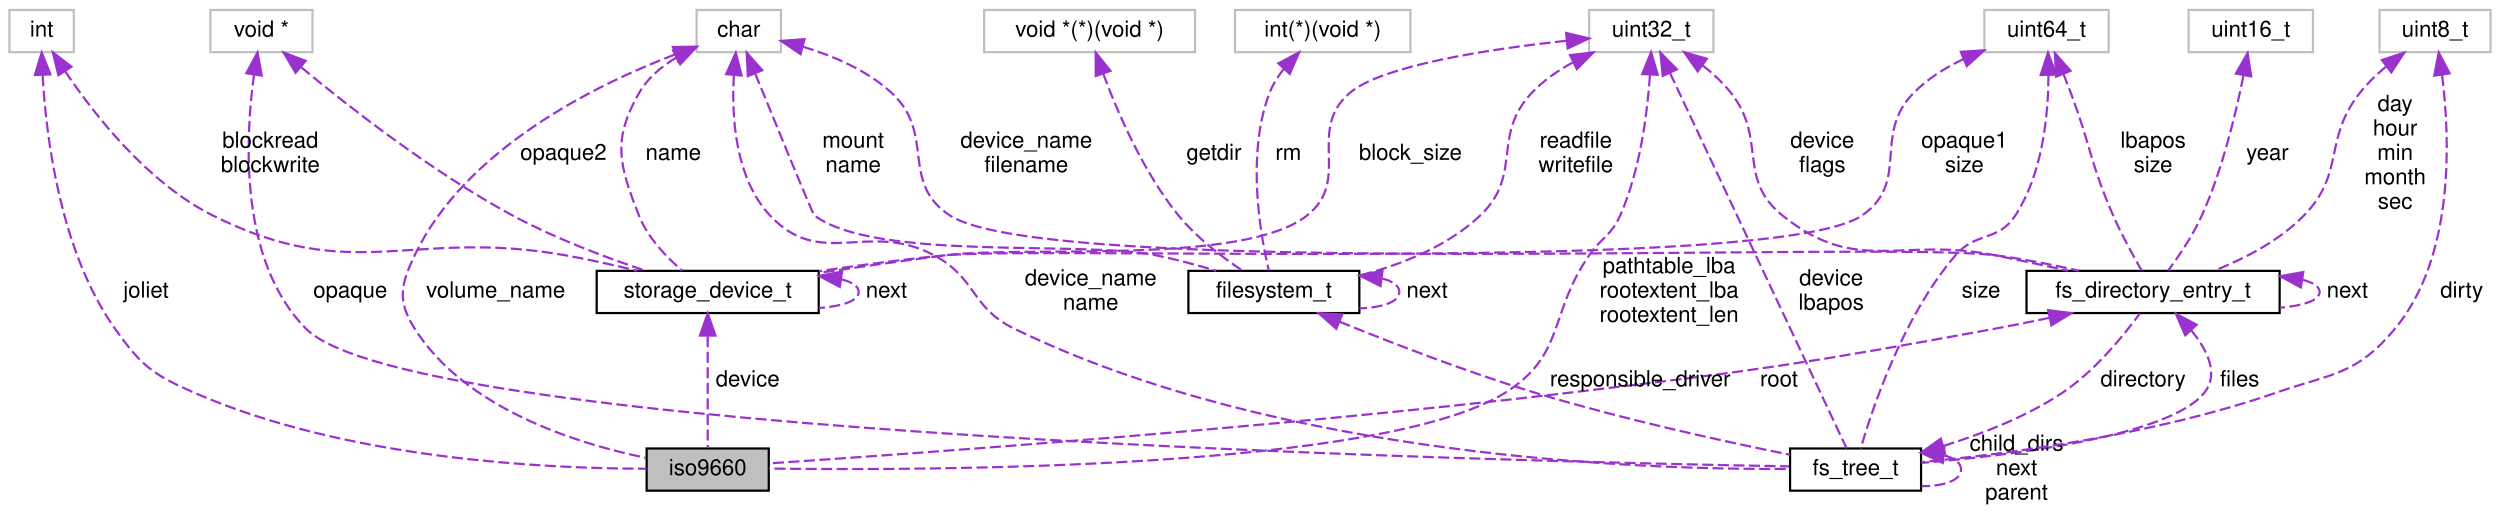
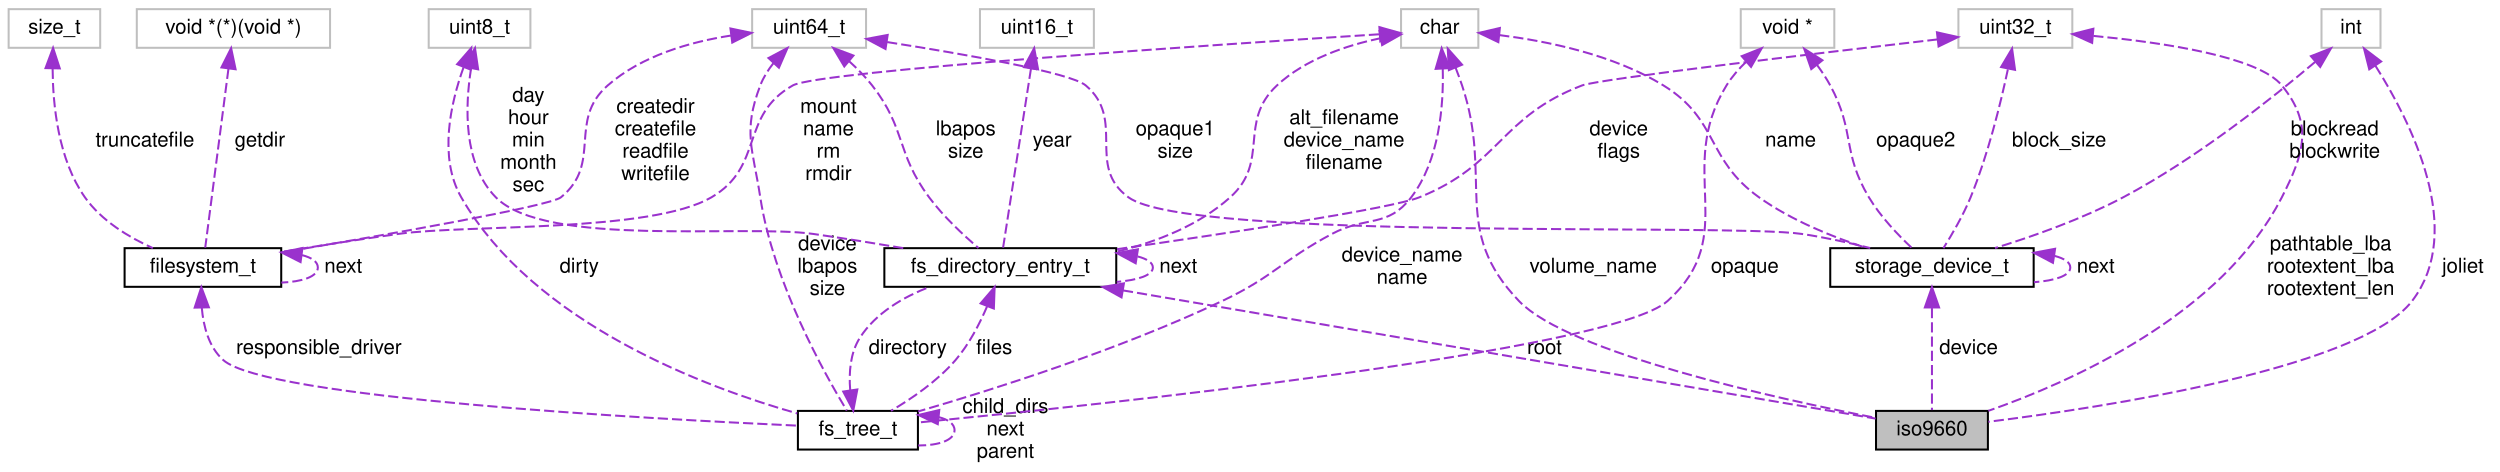
- <svg xmlns="http://www.w3.org/2000/svg" xmlns:xlink="http://www.w3.org/1999/xlink" width="1126pt" height="232pt" viewBox="0.00 0.00 1125.50 232.00">
+ <svg xmlns="http://www.w3.org/2000/svg" xmlns:xlink="http://www.w3.org/1999/xlink" width="1229pt" height="232pt" viewBox="0.00 0.00 1228.50 232.00">
  <g id="graph0" class="graph" transform="scale(1 1) rotate(0) translate(4 228)">
    <g id="node1" class="node">
      <g id="a_node1">
        <a xlink:title=" ">
-           <polygon fill="#bfbfbf" stroke="black" points="287,-7 287,-26 342,-26 342,-7 287,-7" />
-           <text text-anchor="middle" x="314.5" y="-14" font-family="Helvetica,sans-Serif" font-size="10.00">iso9660</text>
+           <polygon fill="#bfbfbf" stroke="black" points="918,-7 918,-26 973,-26 973,-7 918,-7" />
+           <text text-anchor="middle" x="945.5" y="-14" font-family="Helvetica,sans-Serif" font-size="10.00">iso9660</text>
        </a>
      </g>
    </g>
    <g id="node2" class="node">
      <g id="a_node2">
-         <a xlink:href="structfs__directory__entry__t.html" target="_top" xlink:title=" ">
-           <polygon fill="none" stroke="black" points="908.5,-87 908.5,-106 1022.5,-106 1022.5,-87 908.5,-87" />
-           <text text-anchor="middle" x="965.5" y="-94" font-family="Helvetica,sans-Serif" font-size="10.00">fs_directory_entry_t</text>
+         <a xlink:href="structfs__directory__entry__t.html" target="_top" xlink:title="A VFS directory entry. Files AND directories have these, but internally there is also a tree of fs_tr...">
+           <polygon fill="none" stroke="black" points="430.5,-87 430.5,-106 544.5,-106 544.5,-87 430.5,-87" />
+           <text text-anchor="middle" x="487.5" y="-94" font-family="Helvetica,sans-Serif" font-size="10.00">fs_directory_entry_t</text>
        </a>
      </g>
    </g>
    <g id="edge1" class="edge">
-       <path fill="none" stroke="#9a32cd" stroke-dasharray="5,2" d="M918.72,-84.83C910.66,-83.12 902.35,-81.45 894.5,-80 809.19,-64.3 787.64,-61.19 701.5,-51 567.22,-35.12 405.89,-23.56 342.25,-19.3" />
-       <polygon fill="#9a32cd" stroke="#9a32cd" points="918.23,-88.31 928.74,-86.99 919.71,-81.46 918.23,-88.31" />
-       <text text-anchor="middle" x="797" y="-54" font-family="Helvetica,sans-Serif" font-size="10.00"> root</text>
+       <path fill="none" stroke="#9a32cd" stroke-dasharray="5,2" d="M547.8,-85.23C648.06,-68.16 845.2,-34.58 917.8,-22.22" />
+       <polygon fill="#9a32cd" stroke="#9a32cd" points="547.09,-81.8 537.82,-86.93 548.27,-88.7 547.09,-81.8" />
+       <text text-anchor="middle" x="755" y="-54" font-family="Helvetica,sans-Serif" font-size="10.00"> root</text>
    </g>
    <g id="edge2" class="edge">
-       <path fill="none" stroke="#9a32cd" stroke-dasharray="5,2" d="M1032.94,-101.96C1037.64,-100.71 1040.5,-98.89 1040.5,-96.5 1040.5,-92.67 1033.17,-90.31 1022.73,-89.41" />
-       <polygon fill="#9a32cd" stroke="#9a32cd" points="1032.05,-98.56 1022.73,-103.59 1033.15,-105.47 1032.05,-98.56" />
-       <text text-anchor="middle" x="1053" y="-94" font-family="Helvetica,sans-Serif" font-size="10.00"> next</text>
+       <path fill="none" stroke="#9a32cd" stroke-dasharray="5,2" d="M554.94,-101.96C559.64,-100.71 562.5,-98.89 562.5,-96.5 562.5,-92.67 555.17,-90.31 544.73,-89.41" />
+       <polygon fill="#9a32cd" stroke="#9a32cd" points="554.05,-98.56 544.73,-103.59 555.15,-105.47 554.05,-98.56" />
+       <text text-anchor="middle" x="575" y="-94" font-family="Helvetica,sans-Serif" font-size="10.00"> next</text>
    </g>
    <g id="node4" class="node">
      <g id="a_node4">
-         <a xlink:href="structfs__tree__t.html" target="_top" xlink:title=" ">
-           <polygon fill="none" stroke="black" points="802,-7 802,-26 861,-26 861,-7 802,-7" />
-           <text text-anchor="middle" x="831.5" y="-14" font-family="Helvetica,sans-Serif" font-size="10.00">fs_tree_t</text>
+         <a xlink:href="structfs__tree__t.html" target="_top" xlink:title="Used internally by filesystem.c to cache directories to RAM.">
+           <polygon fill="none" stroke="black" points="388,-7 388,-26 447,-26 447,-7 388,-7" />
+           <text text-anchor="middle" x="417.5" y="-14" font-family="Helvetica,sans-Serif" font-size="10.00">fs_tree_t</text>
        </a>
      </g>
    </g>
    <g id="edge6" class="edge">
-       <path fill="none" stroke="#9a32cd" stroke-dasharray="5,2" d="M982.68,-79.23C989.97,-70.36 995.37,-59.49 988.5,-51 972.81,-31.61 902.3,-22.96 861.31,-19.51" />
-       <polygon fill="#9a32cd" stroke="#9a32cd" points="979.99,-76.98 975.75,-86.69 985.12,-81.74 979.99,-76.98" />
-       <text text-anchor="middle" x="1004.5" y="-54" font-family="Helvetica,sans-Serif" font-size="10.00"> files</text>
+       <path fill="none" stroke="#9a32cd" stroke-dasharray="5,2" d="M481,-77.37C477.32,-68.77 472.13,-58.71 465.5,-51 456.62,-40.68 443.89,-31.98 433.76,-26.04" />
+       <polygon fill="#9a32cd" stroke="#9a32cd" points="477.81,-78.85 484.71,-86.89 484.33,-76.3 477.81,-78.85" />
+       <text text-anchor="middle" x="484.5" y="-54" font-family="Helvetica,sans-Serif" font-size="10.00"> files</text>
    </g>
    <g id="node3" class="node">
      <g id="a_node3">
        <a xlink:title=" ">
-           <polygon fill="none" stroke="#bfbfbf" points="889.5,-204.5 889.5,-223.5 945.5,-223.5 945.5,-204.5 889.5,-204.5" />
-           <text text-anchor="middle" x="917.5" y="-211.5" font-family="Helvetica,sans-Serif" font-size="10.00">uint64_t</text>
+           <polygon fill="none" stroke="#bfbfbf" points="365.5,-204.5 365.5,-223.5 421.5,-223.5 421.5,-204.5 365.5,-204.5" />
+           <text text-anchor="middle" x="393.5" y="-211.5" font-family="Helvetica,sans-Serif" font-size="10.00">uint64_t</text>
        </a>
      </g>
    </g>
    <g id="edge3" class="edge">
-       <path fill="none" stroke="#9a32cd" stroke-dasharray="5,2" d="M925.09,-194.75C926.26,-191.84 927.43,-188.84 928.5,-186 937.6,-161.79 937.12,-154.69 947.5,-131 951.31,-122.29 956.53,-112.78 960.37,-106.13" />
-       <polygon fill="#9a32cd" stroke="#9a32cd" points="921.83,-193.47 921.29,-204.05 928.31,-196.12 921.83,-193.47" />
-       <text text-anchor="middle" x="965.5" y="-161.5" font-family="Helvetica,sans-Serif" font-size="10.00"> lbapos</text>
-       <text text-anchor="middle" x="965.5" y="-150.5" font-family="Helvetica,sans-Serif" font-size="10.00">size</text>
+       <path fill="none" stroke="#9a32cd" stroke-dasharray="5,2" d="M413.05,-198.01C417.12,-194.35 421.18,-190.25 424.5,-186 441.37,-164.37 436.14,-153.02 452.5,-131 459.52,-121.55 469.33,-112.42 476.78,-106.08" />
+       <polygon fill="#9a32cd" stroke="#9a32cd" points="410.8,-195.32 405.38,-204.43 415.3,-200.69 410.8,-195.32" />
+       <text text-anchor="middle" x="470.5" y="-161.5" font-family="Helvetica,sans-Serif" font-size="10.00"> lbapos</text>
+       <text text-anchor="middle" x="470.5" y="-150.5" font-family="Helvetica,sans-Serif" font-size="10.00">size</text>
    </g>
    <g id="edge5" class="edge">
-       <path fill="none" stroke="#9a32cd" stroke-dasharray="5,2" d="M918.38,-194.12C918.31,-176.44 915.82,-149.98 903.5,-131 895.65,-118.9 885.92,-123.92 876.5,-113 852.92,-85.65 838.98,-43.84 833.81,-26.02" />
-       <polygon fill="#9a32cd" stroke="#9a32cd" points="914.88,-194.23 918.16,-204.3 921.87,-194.38 914.88,-194.23" />
-       <text text-anchor="middle" x="888" y="-94" font-family="Helvetica,sans-Serif" font-size="10.00"> size</text>
+       <path fill="none" stroke="#9a32cd" stroke-dasharray="5,2" d="M375.98,-196.96C373.33,-193.62 370.99,-189.91 369.5,-186 360.81,-163.15 365.8,-155.16 369.5,-131 375.88,-89.34 400.87,-44.58 412.04,-26.17" />
+       <polygon fill="#9a32cd" stroke="#9a32cd" points="373.53,-199.47 382.89,-204.43 378.67,-194.71 373.53,-199.47" />
+       <text text-anchor="middle" x="402.5" y="-105" font-family="Helvetica,sans-Serif" font-size="10.00"> device</text>
+       <text text-anchor="middle" x="402.5" y="-94" font-family="Helvetica,sans-Serif" font-size="10.00">lbapos</text>
+       <text text-anchor="middle" x="402.5" y="-83" font-family="Helvetica,sans-Serif" font-size="10.00">size</text>
+     </g>
+     <g id="node5" class="node">
+       <g id="a_node5">
+         <a xlink:href="structfilesystem__t.html" target="_top" xlink:title="Defines a filesystem driver.">
+           <polygon fill="none" stroke="black" points="57,-87 57,-106 134,-106 134,-87 57,-87" />
+           <text text-anchor="middle" x="95.5" y="-94" font-family="Helvetica,sans-Serif" font-size="10.00">filesystem_t</text>
+         </a>
+       </g>
+     </g>
+     <g id="edge9" class="edge">
+       <path fill="none" stroke="#9a32cd" stroke-dasharray="5,2" d="M355.08,-210.52C334.97,-207.4 311.14,-200.61 294.5,-186 274.59,-168.52 292.08,-147.69 271.5,-131 266.17,-126.68 184.53,-112.39 134.34,-103.94" />
+       <polygon fill="#9a32cd" stroke="#9a32cd" points="354.83,-214.01 365.2,-211.83 355.73,-207.07 354.83,-214.01" />
+       <text text-anchor="middle" x="318" y="-172.5" font-family="Helvetica,sans-Serif" font-size="10.00"> createdir</text>
+       <text text-anchor="middle" x="318" y="-161.5" font-family="Helvetica,sans-Serif" font-size="10.00">createfile</text>
+       <text text-anchor="middle" x="318" y="-150.5" font-family="Helvetica,sans-Serif" font-size="10.00">readfile</text>
+       <text text-anchor="middle" x="318" y="-139.5" font-family="Helvetica,sans-Serif" font-size="10.00">writefile</text>
    </g>
    <g id="node13" class="node">
      <g id="a_node13">
-         <a xlink:href="structstorage__device__t.html" target="_top" xlink:title=" ">
-           <polygon fill="none" stroke="black" points="264.5,-87 264.5,-106 364.5,-106 364.5,-87 264.5,-87" />
-           <text text-anchor="middle" x="314.5" y="-94" font-family="Helvetica,sans-Serif" font-size="10.00">storage_device_t</text>
-         </a>
-       </g>
-     </g>
-     <g id="edge24" class="edge">
-       <path fill="none" stroke="#9a32cd" stroke-dasharray="5,2" d="M880.2,-201.43C871.96,-197.54 863.81,-192.48 857.5,-186 839.02,-167.02 856.23,-146.16 834.5,-131 796.83,-104.72 467.23,-117.3 421.5,-113 402.91,-111.25 382.6,-108.52 364.73,-105.84" />
-       <polygon fill="#9a32cd" stroke="#9a32cd" points="878.89,-204.67 889.46,-205.34 881.61,-198.22 878.89,-204.67" />
-       <text text-anchor="middle" x="880.5" y="-161.5" font-family="Helvetica,sans-Serif" font-size="10.00"> opaque1</text>
-       <text text-anchor="middle" x="880.5" y="-150.5" font-family="Helvetica,sans-Serif" font-size="10.00">size</text>
+         <a xlink:href="structstorage__device__t.html" target="_top" xlink:title="Represents a block storage device e.g. a hard disk, DVD-ROM drive, etc.">
+           <polygon fill="none" stroke="black" points="895.5,-87 895.5,-106 995.5,-106 995.5,-87 895.5,-87" />
+           <text text-anchor="middle" x="945.5" y="-94" font-family="Helvetica,sans-Serif" font-size="10.00">storage_device_t</text>
+         </a>
+       </g>
+     </g>
+     <g id="edge23" class="edge">
+       <path fill="none" stroke="#9a32cd" stroke-dasharray="5,2" d="M431.86,-207.32C469.41,-201.46 522.04,-192.3 529.5,-186 549.5,-169.12 529.36,-146.42 550.5,-131 580.26,-109.29 845.06,-118.36 881.5,-113 892.58,-111.37 904.56,-108.72 915.12,-106.06" />
+       <polygon fill="#9a32cd" stroke="#9a32cd" points="431.07,-203.9 421.72,-208.88 432.13,-210.82 431.07,-203.9" />
+       <text text-anchor="middle" x="573.5" y="-161.5" font-family="Helvetica,sans-Serif" font-size="10.00"> opaque1</text>
+       <text text-anchor="middle" x="573.5" y="-150.5" font-family="Helvetica,sans-Serif" font-size="10.00">size</text>
    </g>
    <g id="edge4" class="edge">
-       <path fill="none" stroke="#9a32cd" stroke-dasharray="5,2" d="M871.08,-27.16C888.38,-32.51 908.36,-40.29 924.5,-51 939.2,-60.76 952.27,-76.87 959.51,-86.8" />
-       <polygon fill="#9a32cd" stroke="#9a32cd" points="871.83,-23.74 861.25,-24.29 869.87,-30.45 871.83,-23.74" />
-       <text text-anchor="middle" x="961" y="-54" font-family="Helvetica,sans-Serif" font-size="10.00"> directory</text>
+       <path fill="none" stroke="#9a32cd" stroke-dasharray="5,2" d="M413.71,-36.23C413.01,-44.71 413.68,-54.49 418.5,-62 426.27,-74.1 439.76,-81.96 452.77,-86.99" />
+       <polygon fill="#9a32cd" stroke="#9a32cd" points="417.21,-36.54 415.21,-26.13 410.28,-35.51 417.21,-36.54" />
+       <text text-anchor="middle" x="442" y="-54" font-family="Helvetica,sans-Serif" font-size="10.00"> directory</text>
    </g>
    <g id="edge7" class="edge">
-       <path fill="none" stroke="#9a32cd" stroke-dasharray="5,2" d="M871.17,-22.95C875.91,-21.77 879,-19.62 879,-16.5 879,-11.5 871.08,-9 861.19,-9" />
-       <polygon fill="#9a32cd" stroke="#9a32cd" points="870.76,-19.47 861.19,-24 871.5,-26.43 870.76,-19.47" />
-       <text text-anchor="middle" x="904" y="-25" font-family="Helvetica,sans-Serif" font-size="10.00"> child_dirs</text>
-       <text text-anchor="middle" x="904" y="-14" font-family="Helvetica,sans-Serif" font-size="10.00">next</text>
-       <text text-anchor="middle" x="904" y="-3" font-family="Helvetica,sans-Serif" font-size="10.00">parent</text>
-     </g>
-     <g id="node5" class="node">
-       <g id="a_node5">
-         <a xlink:href="structfilesystem__t.html" target="_top" xlink:title=" ">
-           <polygon fill="none" stroke="black" points="531,-87 531,-106 608,-106 608,-87 531,-87" />
-           <text text-anchor="middle" x="569.5" y="-94" font-family="Helvetica,sans-Serif" font-size="10.00">filesystem_t</text>
-         </a>
-       </g>
+       <path fill="none" stroke="#9a32cd" stroke-dasharray="5,2" d="M457.17,-22.95C461.91,-21.77 465,-19.62 465,-16.5 465,-11.5 457.08,-9 447.19,-9" />
+       <polygon fill="#9a32cd" stroke="#9a32cd" points="456.76,-19.47 447.19,-24 457.5,-26.43 456.76,-19.47" />
+       <text text-anchor="middle" x="490" y="-25" font-family="Helvetica,sans-Serif" font-size="10.00"> child_dirs</text>
+       <text text-anchor="middle" x="490" y="-14" font-family="Helvetica,sans-Serif" font-size="10.00">next</text>
+       <text text-anchor="middle" x="490" y="-3" font-family="Helvetica,sans-Serif" font-size="10.00">parent</text>
    </g>
    <g id="edge8" class="edge">
-       <path fill="none" stroke="#9a32cd" stroke-dasharray="5,2" d="M599.13,-83.08C622.77,-73.47 656.89,-60.29 687.5,-51 726.55,-39.15 772.64,-29.1 801.97,-23.18" />
-       <polygon fill="#9a32cd" stroke="#9a32cd" points="597.61,-79.92 589.68,-86.95 600.26,-86.4 597.61,-79.92" />
-       <text text-anchor="middle" x="734.5" y="-54" font-family="Helvetica,sans-Serif" font-size="10.00"> responsible_driver</text>
-     </g>
-     <g id="edge10" class="edge">
-       <path fill="none" stroke="#9a32cd" stroke-dasharray="5,2" d="M618.22,-102.59C622.98,-101.36 626,-99.33 626,-96.5 626,-91.97 618.27,-89.49 608.06,-89.07" />
-       <polygon fill="#9a32cd" stroke="#9a32cd" points="617.51,-99.15 608.06,-103.93 618.43,-106.09 617.51,-99.15" />
-       <text text-anchor="middle" x="638.5" y="-94" font-family="Helvetica,sans-Serif" font-size="10.00"> next</text>
+       <path fill="none" stroke="#9a32cd" stroke-dasharray="5,2" d="M94.95,-76.72C95.73,-67.64 98.36,-57.37 105.5,-51 126.34,-32.42 313.87,-22.11 387.77,-18.75" />
+       <polygon fill="#9a32cd" stroke="#9a32cd" points="91.45,-76.77 94.73,-86.84 98.44,-76.92 91.45,-76.77" />
+       <text text-anchor="middle" x="152.5" y="-54" font-family="Helvetica,sans-Serif" font-size="10.00"> responsible_driver</text>
+     </g>
+     <g id="edge11" class="edge">
+       <path fill="none" stroke="#9a32cd" stroke-dasharray="5,2" d="M144.22,-102.59C148.98,-101.36 152,-99.33 152,-96.5 152,-91.97 144.27,-89.49 134.06,-89.07" />
+       <polygon fill="#9a32cd" stroke="#9a32cd" points="143.51,-99.15 134.06,-103.93 144.43,-106.09 143.51,-99.15" />
+       <text text-anchor="middle" x="164.5" y="-94" font-family="Helvetica,sans-Serif" font-size="10.00"> next</text>
    </g>
    <g id="node6" class="node">
      <g id="a_node6">
        <a xlink:title=" ">
-           <polygon fill="none" stroke="#bfbfbf" points="439,-204.5 439,-223.5 534,-223.5 534,-204.5 439,-204.5" />
-           <text text-anchor="middle" x="486.5" y="-211.5" font-family="Helvetica,sans-Serif" font-size="10.00">void *(*)(void *)</text>
-         </a>
-       </g>
-     </g>
-     <g id="edge9" class="edge">
-       <path fill="none" stroke="#9a32cd" stroke-dasharray="5,2" d="M492.65,-194.75C499.17,-177.18 510.72,-150.46 526.5,-131 534.61,-121 546.24,-112.17 555.36,-106.09" />
-       <polygon fill="#9a32cd" stroke="#9a32cd" points="489.28,-193.78 489.24,-204.37 495.88,-196.11 489.28,-193.78" />
-       <text text-anchor="middle" x="542.5" y="-156" font-family="Helvetica,sans-Serif" font-size="10.00"> getdir</text>
+           <polygon fill="none" stroke="#bfbfbf" points="63,-204.5 63,-223.5 158,-223.5 158,-204.5 63,-204.5" />
+           <text text-anchor="middle" x="110.5" y="-211.5" font-family="Helvetica,sans-Serif" font-size="10.00">void *(*)(void *)</text>
+         </a>
+       </g>
+     </g>
+     <g id="edge10" class="edge">
+       <path fill="none" stroke="#9a32cd" stroke-dasharray="5,2" d="M108.05,-194.16C104.77,-168.87 99.06,-124.94 96.64,-106.28" />
+       <polygon fill="#9a32cd" stroke="#9a32cd" points="104.61,-194.85 109.37,-204.32 111.56,-193.95 104.61,-194.85" />
+       <text text-anchor="middle" x="123.5" y="-156" font-family="Helvetica,sans-Serif" font-size="10.00"> getdir</text>
    </g>
    <g id="node7" class="node">
      <g id="a_node7">
        <a xlink:title=" ">
-           <polygon fill="none" stroke="#bfbfbf" points="552,-204.5 552,-223.5 631,-223.5 631,-204.5 552,-204.5" />
-           <text text-anchor="middle" x="591.5" y="-211.5" font-family="Helvetica,sans-Serif" font-size="10.00">int(*)(void *)</text>
-         </a>
-       </g>
-     </g>
-     <g id="edge11" class="edge">
-       <path fill="none" stroke="#9a32cd" stroke-dasharray="5,2" d="M573.98,-196.96C571.33,-193.62 568.99,-189.91 567.5,-186 557.01,-158.42 563.38,-122.43 567.22,-106.16" />
-       <polygon fill="#9a32cd" stroke="#9a32cd" points="571.53,-199.47 580.89,-204.43 576.67,-194.71 571.53,-199.47" />
-       <text text-anchor="middle" x="576" y="-156" font-family="Helvetica,sans-Serif" font-size="10.00"> rm</text>
+           <polygon fill="none" stroke="#bfbfbf" points="684.5,-204.5 684.5,-223.5 722.5,-223.5 722.5,-204.5 684.5,-204.5" />
+           <text text-anchor="middle" x="703.5" y="-211.5" font-family="Helvetica,sans-Serif" font-size="10.00">char</text>
+         </a>
+       </g>
+     </g>
+     <g id="edge21" class="edge">
+       <path fill="none" stroke="#9a32cd" stroke-dasharray="5,2" d="M711.28,-194.82C712.42,-191.89 713.54,-188.88 714.5,-186 729.95,-139.79 708.75,-115.14 742.5,-80 766.96,-54.53 868.42,-32.19 917.99,-22.55" />
+       <polygon fill="#9a32cd" stroke="#9a32cd" points="708.02,-193.53 707.46,-204.11 714.5,-196.19 708.02,-193.53" />
+       <text text-anchor="middle" x="779" y="-94" font-family="Helvetica,sans-Serif" font-size="10.00"> volume_name</text>
+     </g>
+     <g id="edge18" class="edge">
+       <path fill="none" stroke="#9a32cd" stroke-dasharray="5,2" d="M674.58,-209.26C657.86,-205.75 637.44,-198.99 623.5,-186 604.12,-167.94 620.22,-148.7 600.5,-131 585.12,-117.2 564.29,-109.07 544.7,-104.29" />
+       <polygon fill="#9a32cd" stroke="#9a32cd" points="673.95,-212.7 684.42,-211.05 675.2,-205.82 673.95,-212.7" />
+       <text text-anchor="middle" x="656.5" y="-167" font-family="Helvetica,sans-Serif" font-size="10.00"> alt_filename</text>
+       <text text-anchor="middle" x="656.5" y="-156" font-family="Helvetica,sans-Serif" font-size="10.00">device_name</text>
+       <text text-anchor="middle" x="656.5" y="-145" font-family="Helvetica,sans-Serif" font-size="10.00">filename</text>
+     </g>
+     <g id="edge14" class="edge">
+       <path fill="none" stroke="#9a32cd" stroke-dasharray="5,2" d="M705.01,-194.2C705.46,-176.19 703.4,-149.14 689.5,-131 677.89,-115.85 667.34,-121.99 650.5,-113 625.69,-99.75 621.92,-92.04 596.5,-80 545.78,-55.98 483.22,-36.23 447.09,-25.72" />
+       <polygon fill="#9a32cd" stroke="#9a32cd" points="701.51,-194.14 704.47,-204.31 708.5,-194.52 701.51,-194.14" />
+       <text text-anchor="middle" x="685" y="-99.5" font-family="Helvetica,sans-Serif" font-size="10.00"> device_name</text>
+       <text text-anchor="middle" x="685" y="-88.5" font-family="Helvetica,sans-Serif" font-size="10.00">name</text>
+     </g>
+     <g id="edge12" class="edge">
+       <path fill="none" stroke="#9a32cd" stroke-dasharray="5,2" d="M673.66,-211.14C596.94,-206.27 397.95,-193.02 385.5,-186 359.17,-171.16 371.59,-146.26 345.5,-131 315.76,-113.61 225.63,-117.75 191.5,-113 172.6,-110.37 151.69,-107.04 134.21,-104.15" />
+       <polygon fill="#9a32cd" stroke="#9a32cd" points="673.86,-214.66 684.06,-211.8 674.3,-207.67 673.86,-214.66" />
+       <text text-anchor="middle" x="403" y="-172.5" font-family="Helvetica,sans-Serif" font-size="10.00"> mount</text>
+       <text text-anchor="middle" x="403" y="-161.5" font-family="Helvetica,sans-Serif" font-size="10.00">name</text>
+       <text text-anchor="middle" x="403" y="-150.5" font-family="Helvetica,sans-Serif" font-size="10.00">rm</text>
+       <text text-anchor="middle" x="403" y="-139.5" font-family="Helvetica,sans-Serif" font-size="10.00">rmdir</text>
+     </g>
+     <g id="edge24" class="edge">
+       <path fill="none" stroke="#9a32cd" stroke-dasharray="5,2" d="M732.76,-210.76C756.09,-207.85 788.82,-201.21 813.5,-186 840.88,-169.13 834.32,-149.67 860.5,-131 876.38,-119.67 896.63,-111.5 913.37,-106.06" />
+       <polygon fill="#9a32cd" stroke="#9a32cd" points="732.33,-207.28 722.77,-211.84 733.09,-214.24 732.33,-207.28" />
+       <text text-anchor="middle" x="876" y="-156" font-family="Helvetica,sans-Serif" font-size="10.00"> name</text>
    </g>
    <g id="node8" class="node">
      <g id="a_node8">
        <a xlink:title=" ">
-           <polygon fill="none" stroke="#bfbfbf" points="309.5,-204.5 309.5,-223.5 347.5,-223.5 347.5,-204.5 309.5,-204.5" />
-           <text text-anchor="middle" x="328.5" y="-211.5" font-family="Helvetica,sans-Serif" font-size="10.00">char</text>
-         </a>
-       </g>
-     </g>
-     <g id="edge22" class="edge">
-       <path fill="none" stroke="#9a32cd" stroke-dasharray="5,2" d="M299.58,-203.4C263.95,-189.76 205.35,-160.96 182.5,-113 176.19,-99.76 174.66,-92.39 182.5,-80 205.35,-43.9 255.31,-28.24 286.79,-21.76" />
-       <polygon fill="#9a32cd" stroke="#9a32cd" points="298.8,-206.84 309.4,-206.99 301.21,-200.27 298.8,-206.84" />
-       <text text-anchor="middle" x="219" y="-94" font-family="Helvetica,sans-Serif" font-size="10.00"> volume_name</text>
-     </g>
-     <g id="edge19" class="edge">
-       <path fill="none" stroke="#9a32cd" stroke-dasharray="5,2" d="M357.38,-206.95C370.89,-202.9 386.41,-196.35 397.5,-186 417.26,-167.55 400.94,-145.9 423.5,-131 467.2,-102.14 842.55,-119.61 894.5,-113 906.89,-111.42 920.32,-108.75 932.12,-106.06" />
-       <polygon fill="#9a32cd" stroke="#9a32cd" points="356.31,-203.61 347.55,-209.58 358.11,-210.37 356.31,-203.61" />
-       <text text-anchor="middle" x="458" y="-161.5" font-family="Helvetica,sans-Serif" font-size="10.00"> device_name</text>
-       <text text-anchor="middle" x="458" y="-150.5" font-family="Helvetica,sans-Serif" font-size="10.00">filename</text>
-     </g>
-     <g id="edge14" class="edge">
-       <path fill="none" stroke="#9a32cd" stroke-dasharray="5,2" d="M326.28,-194.12C325.21,-175.64 326.76,-147.88 342.5,-131 365.59,-106.25 386.64,-128.94 416.5,-113 435.65,-102.78 432.98,-89.49 452.5,-80 572.29,-21.74 735.89,-16.34 802,-16.79" />
-       <polygon fill="#9a32cd" stroke="#9a32cd" points="322.8,-194.6 327.17,-204.25 329.78,-193.98 322.8,-194.6" />
-       <text text-anchor="middle" x="487" y="-99.5" font-family="Helvetica,sans-Serif" font-size="10.00"> device_name</text>
-       <text text-anchor="middle" x="487" y="-88.5" font-family="Helvetica,sans-Serif" font-size="10.00">name</text>
-     </g>
-     <g id="edge12" class="edge">
-       <path fill="none" stroke="#9a32cd" stroke-dasharray="5,2" d="M335.9,-194.83C345.7,-170.83 361.82,-131.52 362.5,-131 389.99,-110.23 482.73,-119.86 516.5,-113 525.43,-111.19 535.02,-108.58 543.57,-106.03" />
-       <polygon fill="#9a32cd" stroke="#9a32cd" points="332.58,-193.72 332.04,-204.3 339.06,-196.36 332.58,-193.72" />
-       <text text-anchor="middle" x="380" y="-161.5" font-family="Helvetica,sans-Serif" font-size="10.00"> mount</text>
-       <text text-anchor="middle" x="380" y="-150.5" font-family="Helvetica,sans-Serif" font-size="10.00">name</text>
-     </g>
-     <g id="edge25" class="edge">
-       <path fill="none" stroke="#9a32cd" stroke-dasharray="5,2" d="M300.25,-202.01C293.6,-198.01 287.33,-192.76 283.5,-186 271.46,-164.73 274.58,-153.76 283.5,-131 287.43,-120.97 295.93,-112.14 303.04,-106.07" />
-       <polygon fill="#9a32cd" stroke="#9a32cd" points="298.89,-205.24 309.39,-206.71 302.1,-199.02 298.89,-205.24" />
-       <text text-anchor="middle" x="299" y="-156" font-family="Helvetica,sans-Serif" font-size="10.00"> name</text>
+           <polygon fill="none" stroke="#bfbfbf" points="0,-204.5 0,-223.5 45,-223.5 45,-204.5 0,-204.5" />
+           <text text-anchor="middle" x="22.5" y="-211.5" font-family="Helvetica,sans-Serif" font-size="10.00">size_t</text>
+         </a>
+       </g>
+     </g>
+     <g id="edge13" class="edge">
+       <path fill="none" stroke="#9a32cd" stroke-dasharray="5,2" d="M21.62,-194.2C21.72,-176.38 24.37,-149.63 37.5,-131 45.61,-119.5 59.01,-111.39 70.89,-106.03" />
+       <polygon fill="#9a32cd" stroke="#9a32cd" points="18.13,-194.52 21.84,-204.45 25.13,-194.37 18.13,-194.52" />
+       <text text-anchor="middle" x="67" y="-156" font-family="Helvetica,sans-Serif" font-size="10.00"> truncatefile</text>
    </g>
    <g id="node9" class="node">
      <g id="a_node9">
        <a xlink:title=" ">
-           <polygon fill="none" stroke="#bfbfbf" points="711.5,-204.5 711.5,-223.5 767.5,-223.5 767.5,-204.5 711.5,-204.5" />
-           <text text-anchor="middle" x="739.5" y="-211.5" font-family="Helvetica,sans-Serif" font-size="10.00">uint32_t</text>
-         </a>
-       </g>
-     </g>
-     <g id="edge30" class="edge">
-       <path fill="none" stroke="#9a32cd" stroke-dasharray="5,2" d="M738.88,-194.14C737.73,-177.02 734.49,-151.4 725.5,-131 721.41,-121.73 717.27,-121.33 711.5,-113 693.11,-86.43 700.93,-68.09 673.5,-51 618.31,-16.63 416.27,-15.98 342.07,-16.96" />
-       <polygon fill="#9a32cd" stroke="#9a32cd" points="735.4,-194.65 739.39,-204.47 742.4,-194.31 735.4,-194.65" />
-       <text text-anchor="middle" x="747.5" y="-105" font-family="Helvetica,sans-Serif" font-size="10.00"> pathtable_lba</text>
-       <text text-anchor="middle" x="747.5" y="-94" font-family="Helvetica,sans-Serif" font-size="10.00">rootextent_lba</text>
-       <text text-anchor="middle" x="747.5" y="-83" font-family="Helvetica,sans-Serif" font-size="10.00">rootextent_len</text>
+           <polygon fill="none" stroke="#bfbfbf" points="206.5,-204.5 206.5,-223.5 256.5,-223.5 256.5,-204.5 206.5,-204.5" />
+           <text text-anchor="middle" x="231.5" y="-211.5" font-family="Helvetica,sans-Serif" font-size="10.00">uint8_t</text>
+         </a>
+       </g>
    </g>
    <g id="edge20" class="edge">
-       <path fill="none" stroke="#9a32cd" stroke-dasharray="5,2" d="M762.64,-198.53C767.32,-194.85 771.9,-190.62 775.5,-186 791.78,-165.1 777.9,-147.66 798.5,-131 832.25,-103.7 851.96,-121.63 894.5,-113 905.13,-110.84 916.64,-108.39 927.22,-106.07" />
-       <polygon fill="#9a32cd" stroke="#9a32cd" points="760.4,-195.83 754.31,-204.5 764.48,-201.52 760.4,-195.83" />
-       <text text-anchor="middle" x="816.5" y="-161.5" font-family="Helvetica,sans-Serif" font-size="10.00"> device</text>
-       <text text-anchor="middle" x="816.5" y="-150.5" font-family="Helvetica,sans-Serif" font-size="10.00">flags</text>
+       <path fill="none" stroke="#9a32cd" stroke-dasharray="5,2" d="M227.34,-194.43C224.36,-175.77 223.32,-147.47 239.5,-131 263.96,-106.11 360.95,-117.9 395.5,-113 409.93,-110.95 425.59,-108.43 439.82,-106.02" />
+       <polygon fill="#9a32cd" stroke="#9a32cd" points="223.93,-195.23 229.26,-204.38 230.8,-193.9 223.93,-195.23" />
+       <text text-anchor="middle" x="255.5" y="-178" font-family="Helvetica,sans-Serif" font-size="10.00"> day</text>
+       <text text-anchor="middle" x="255.5" y="-167" font-family="Helvetica,sans-Serif" font-size="10.00">hour</text>
+       <text text-anchor="middle" x="255.5" y="-156" font-family="Helvetica,sans-Serif" font-size="10.00">min</text>
+       <text text-anchor="middle" x="255.5" y="-145" font-family="Helvetica,sans-Serif" font-size="10.00">month</text>
+       <text text-anchor="middle" x="255.5" y="-134" font-family="Helvetica,sans-Serif" font-size="10.00">sec</text>
    </g>
    <g id="edge15" class="edge">
-       <path fill="none" stroke="#9a32cd" stroke-dasharray="5,2" d="M747.93,-195.09C767.13,-154.29 813.54,-55.67 827.48,-26.05" />
-       <polygon fill="#9a32cd" stroke="#9a32cd" points="744.66,-193.81 743.57,-204.35 751,-196.79 744.66,-193.81" />
-       <text text-anchor="middle" x="820.5" y="-99.5" font-family="Helvetica,sans-Serif" font-size="10.00"> device</text>
-       <text text-anchor="middle" x="820.5" y="-88.5" font-family="Helvetica,sans-Serif" font-size="10.00">lbapos</text>
-     </g>
-     <g id="edge13" class="edge">
-       <path fill="none" stroke="#9a32cd" stroke-dasharray="5,2" d="M704.14,-199.88C697.34,-196.17 690.72,-191.58 685.5,-186 667.41,-166.64 681.7,-149.26 662.5,-131 647.7,-116.93 626.56,-108.7 608.18,-103.92" />
-       <polygon fill="#9a32cd" stroke="#9a32cd" points="702.9,-203.17 713.42,-204.41 705.97,-196.88 702.9,-203.17" />
-       <text text-anchor="middle" x="705.5" y="-161.5" font-family="Helvetica,sans-Serif" font-size="10.00"> readfile</text>
-       <text text-anchor="middle" x="705.5" y="-150.5" font-family="Helvetica,sans-Serif" font-size="10.00">writefile</text>
-     </g>
-     <g id="edge27" class="edge">
-       <path fill="none" stroke="#9a32cd" stroke-dasharray="5,2" d="M701.06,-209.63C666.09,-205.82 617.81,-198.47 603.5,-186 584.01,-169 604.71,-147.14 584.5,-131 556.03,-108.25 457.65,-117.61 421.5,-113 402.88,-110.62 382.48,-107.74 364.53,-105.11" />
-       <polygon fill="#9a32cd" stroke="#9a32cd" points="701.13,-213.16 711.44,-210.7 701.85,-206.19 701.13,-213.16" />
-       <text text-anchor="middle" x="631" y="-156" font-family="Helvetica,sans-Serif" font-size="10.00"> block_size</text>
+       <path fill="none" stroke="#9a32cd" stroke-dasharray="5,2" d="M223.61,-194.83C217.31,-177.31 211.21,-150.64 222.5,-131 258.23,-68.86 342.52,-37.56 387.69,-24.76" />
+       <polygon fill="#9a32cd" stroke="#9a32cd" points="220.47,-196.41 227.42,-204.41 226.98,-193.83 220.47,-196.41" />
+       <text text-anchor="middle" x="280.5" y="-94" font-family="Helvetica,sans-Serif" font-size="10.00"> dirty</text>
    </g>
    <g id="node10" class="node">
      <g id="a_node10">
        <a xlink:title=" ">
-           <polygon fill="none" stroke="#bfbfbf" points="1067.5,-204.5 1067.5,-223.5 1117.5,-223.5 1117.5,-204.5 1067.5,-204.5" />
-           <text text-anchor="middle" x="1092.5" y="-211.5" font-family="Helvetica,sans-Serif" font-size="10.00">uint8_t</text>
-         </a>
-       </g>
-     </g>
-     <g id="edge21" class="edge">
-       <path fill="none" stroke="#9a32cd" stroke-dasharray="5,2" d="M1070.43,-198C1066.12,-194.41 1061.89,-190.34 1058.5,-186 1041.97,-164.84 1052.19,-150.28 1033.5,-131 1022.42,-119.57 1006.62,-111.46 993.04,-106.08" />
-       <polygon fill="#9a32cd" stroke="#9a32cd" points="1068.55,-200.97 1078.62,-204.27 1072.81,-195.41 1068.55,-200.97" />
-       <text text-anchor="middle" x="1074.5" y="-178" font-family="Helvetica,sans-Serif" font-size="10.00"> day</text>
-       <text text-anchor="middle" x="1074.5" y="-167" font-family="Helvetica,sans-Serif" font-size="10.00">hour</text>
-       <text text-anchor="middle" x="1074.5" y="-156" font-family="Helvetica,sans-Serif" font-size="10.00">min</text>
-       <text text-anchor="middle" x="1074.5" y="-145" font-family="Helvetica,sans-Serif" font-size="10.00">month</text>
-       <text text-anchor="middle" x="1074.5" y="-134" font-family="Helvetica,sans-Serif" font-size="10.00">sec</text>
+           <polygon fill="none" stroke="#bfbfbf" points="851.5,-204.5 851.5,-223.5 897.5,-223.5 897.5,-204.5 851.5,-204.5" />
+           <text text-anchor="middle" x="874.5" y="-211.5" font-family="Helvetica,sans-Serif" font-size="10.00">void *</text>
+         </a>
+       </g>
    </g>
    <g id="edge16" class="edge">
-       <path fill="none" stroke="#9a32cd" stroke-dasharray="5,2" d="M1095.64,-194.25C1099.22,-166.08 1101.52,-112.67 1074.5,-80 1057.14,-59.01 1046.24,-59.93 1020.5,-51 966.04,-32.09 898.87,-23.44 861.04,-19.82" />
-       <polygon fill="#9a32cd" stroke="#9a32cd" points="1092.15,-193.93 1094.15,-204.33 1099.07,-194.95 1092.15,-193.93" />
-       <text text-anchor="middle" x="1104.5" y="-94" font-family="Helvetica,sans-Serif" font-size="10.00"> dirty</text>
+       <path fill="none" stroke="#9a32cd" stroke-dasharray="5,2" d="M854.27,-197.75C850.61,-194.23 847.12,-190.25 844.5,-186 818.87,-144.43 851.9,-112.56 815.5,-80 787.97,-55.37 534.86,-28.83 447.21,-20.3" />
+       <polygon fill="#9a32cd" stroke="#9a32cd" points="851.98,-200.4 861.83,-204.3 856.56,-195.1 851.98,-200.4" />
+       <text text-anchor="middle" x="853.5" y="-94" font-family="Helvetica,sans-Serif" font-size="10.00"> opaque</text>
+     </g>
+     <g id="edge28" class="edge">
+       <path fill="none" stroke="#9a32cd" stroke-dasharray="5,2" d="M888.96,-196.13C891.34,-192.9 893.64,-189.44 895.5,-186 907.83,-163.26 901.21,-153.19 914.5,-131 920.2,-121.48 928.94,-112.36 935.68,-106.04" />
+       <polygon fill="#9a32cd" stroke="#9a32cd" points="886.17,-194.02 882.69,-204.03 891.65,-198.37 886.17,-194.02" />
+       <text text-anchor="middle" x="937.5" y="-156" font-family="Helvetica,sans-Serif" font-size="10.00"> opaque2</text>
    </g>
    <g id="node11" class="node">
      <g id="a_node11">
        <a xlink:title=" ">
-           <polygon fill="none" stroke="#bfbfbf" points="90.5,-204.5 90.5,-223.5 136.5,-223.5 136.5,-204.5 90.5,-204.5" />
-           <text text-anchor="middle" x="113.5" y="-211.5" font-family="Helvetica,sans-Serif" font-size="10.00">void *</text>
+           <polygon fill="none" stroke="#bfbfbf" points="477.5,-204.5 477.5,-223.5 533.5,-223.5 533.5,-204.5 477.5,-204.5" />
+           <text text-anchor="middle" x="505.5" y="-211.5" font-family="Helvetica,sans-Serif" font-size="10.00">uint16_t</text>
        </a>
      </g>
    </g>
    <g id="edge17" class="edge">
-       <path fill="none" stroke="#9a32cd" stroke-dasharray="5,2" d="M110.17,-194.44C106.18,-165.68 103.38,-110.52 133.5,-80 181.09,-31.78 674.32,-20.15 801.64,-17.95" />
-       <polygon fill="#9a32cd" stroke="#9a32cd" points="106.72,-195.04 111.75,-204.37 113.64,-193.95 106.72,-195.04" />
-       <text text-anchor="middle" x="153.5" y="-94" font-family="Helvetica,sans-Serif" font-size="10.00"> opaque</text>
-     </g>
-     <g id="edge29" class="edge">
-       <path fill="none" stroke="#9a32cd" stroke-dasharray="5,2" d="M131.39,-197.7C152.87,-179.89 190.52,-150.46 226.5,-131 245.62,-120.66 268.63,-112.02 286.32,-106.11" />
-       <polygon fill="#9a32cd" stroke="#9a32cd" points="128.89,-195.23 123.48,-204.34 133.39,-200.59 128.89,-195.23" />
-       <text text-anchor="middle" x="249.5" y="-156" font-family="Helvetica,sans-Serif" font-size="10.00"> opaque2</text>
+       <path fill="none" stroke="#9a32cd" stroke-dasharray="5,2" d="M502.56,-194.16C498.62,-168.87 491.78,-124.94 488.87,-106.28" />
+       <polygon fill="#9a32cd" stroke="#9a32cd" points="499.15,-194.98 504.15,-204.32 506.07,-193.9 499.15,-194.98" />
+       <text text-anchor="middle" x="513" y="-156" font-family="Helvetica,sans-Serif" font-size="10.00"> year</text>
    </g>
    <g id="node12" class="node">
      <g id="a_node12">
        <a xlink:title=" ">
-           <polygon fill="none" stroke="#bfbfbf" points="981.5,-204.5 981.5,-223.5 1037.5,-223.5 1037.5,-204.5 981.5,-204.5" />
-           <text text-anchor="middle" x="1009.5" y="-211.5" font-family="Helvetica,sans-Serif" font-size="10.00">uint16_t</text>
-         </a>
-       </g>
-     </g>
-     <g id="edge18" class="edge">
-       <path fill="none" stroke="#9a32cd" stroke-dasharray="5,2" d="M1006.15,-193.77C1002.76,-176.77 996.71,-151.54 987.5,-131 983.46,-121.98 977.13,-112.66 972.3,-106.15" />
-       <polygon fill="#9a32cd" stroke="#9a32cd" points="1002.79,-194.88 1008.07,-204.07 1009.68,-193.6 1002.79,-194.88" />
-       <text text-anchor="middle" x="1017" y="-156" font-family="Helvetica,sans-Serif" font-size="10.00"> year</text>
-     </g>
-     <g id="edge23" class="edge">
-       <path fill="none" stroke="#9a32cd" stroke-dasharray="5,2" d="M314.5,-76.57C314.5,-60.64 314.5,-38.58 314.5,-26.42" />
-       <polygon fill="#9a32cd" stroke="#9a32cd" points="311,-76.85 314.5,-86.85 318,-76.85 311,-76.85" />
-       <text text-anchor="middle" x="332.5" y="-54" font-family="Helvetica,sans-Serif" font-size="10.00"> device</text>
+           <polygon fill="none" stroke="#bfbfbf" points="958.5,-204.5 958.5,-223.5 1014.5,-223.5 1014.5,-204.5 958.5,-204.5" />
+           <text text-anchor="middle" x="986.5" y="-211.5" font-family="Helvetica,sans-Serif" font-size="10.00">uint32_t</text>
+         </a>
+       </g>
+     </g>
+     <g id="edge29" class="edge">
+       <path fill="none" stroke="#9a32cd" stroke-dasharray="5,2" d="M1024.8,-210.36C1059.18,-207.11 1105.97,-200.15 1117.5,-186 1132.94,-167.05 1128.58,-152.79 1117.5,-131 1088.06,-73.12 1013.91,-40.26 973.24,-26.04" />
+       <polygon fill="#9a32cd" stroke="#9a32cd" points="1024.24,-206.9 1014.58,-211.26 1024.85,-213.87 1024.24,-206.9" />
+       <text text-anchor="middle" x="1141.5" y="-105" font-family="Helvetica,sans-Serif" font-size="10.00"> pathtable_lba</text>
+       <text text-anchor="middle" x="1141.5" y="-94" font-family="Helvetica,sans-Serif" font-size="10.00">rootextent_lba</text>
+       <text text-anchor="middle" x="1141.5" y="-83" font-family="Helvetica,sans-Serif" font-size="10.00">rootextent_len</text>
+     </g>
+     <g id="edge19" class="edge">
+       <path fill="none" stroke="#9a32cd" stroke-dasharray="5,2" d="M948.2,-208.62C889.09,-201.79 781.55,-189.07 773.5,-186 733.18,-170.63 733.54,-147.07 693.5,-131 679.86,-125.52 600.76,-113.53 544.66,-105.48" />
+       <polygon fill="#9a32cd" stroke="#9a32cd" points="947.95,-212.11 958.29,-209.78 948.76,-205.16 947.95,-212.11" />
+       <text text-anchor="middle" x="791.5" y="-161.5" font-family="Helvetica,sans-Serif" font-size="10.00"> device</text>
+       <text text-anchor="middle" x="791.5" y="-150.5" font-family="Helvetica,sans-Serif" font-size="10.00">flags</text>
    </g>
    <g id="edge26" class="edge">
-       <path fill="none" stroke="#9a32cd" stroke-dasharray="5,2" d="M374.85,-102.18C379.58,-100.93 382.5,-99.04 382.5,-96.5 382.5,-92.44 375.02,-90.03 364.61,-89.26" />
-       <polygon fill="#9a32cd" stroke="#9a32cd" points="373.98,-98.78 364.61,-103.74 375.03,-105.7 373.98,-98.78" />
-       <text text-anchor="middle" x="395" y="-94" font-family="Helvetica,sans-Serif" font-size="10.00"> next</text>
+       <path fill="none" stroke="#9a32cd" stroke-dasharray="5,2" d="M982.82,-193.91C979.22,-177 973.04,-151.83 964.5,-131 960.85,-122.09 955.29,-112.61 951.13,-106.01" />
+       <polygon fill="#9a32cd" stroke="#9a32cd" points="979.48,-195.04 984.89,-204.14 986.34,-193.65 979.48,-195.04" />
+       <text text-anchor="middle" x="1008" y="-156" font-family="Helvetica,sans-Serif" font-size="10.00"> block_size</text>
+     </g>
+     <g id="edge22" class="edge">
+       <path fill="none" stroke="#9a32cd" stroke-dasharray="5,2" d="M945.5,-76.57C945.5,-60.64 945.5,-38.58 945.5,-26.42" />
+       <polygon fill="#9a32cd" stroke="#9a32cd" points="942,-76.85 945.5,-86.85 949,-76.85 942,-76.85" />
+       <text text-anchor="middle" x="963.5" y="-54" font-family="Helvetica,sans-Serif" font-size="10.00"> device</text>
+     </g>
+     <g id="edge25" class="edge">
+       <path fill="none" stroke="#9a32cd" stroke-dasharray="5,2" d="M1005.85,-102.18C1010.58,-100.93 1013.5,-99.04 1013.5,-96.5 1013.5,-92.44 1006.02,-90.03 995.61,-89.26" />
+       <polygon fill="#9a32cd" stroke="#9a32cd" points="1004.98,-98.78 995.61,-103.74 1006.03,-105.7 1004.98,-98.78" />
+       <text text-anchor="middle" x="1026" y="-94" font-family="Helvetica,sans-Serif" font-size="10.00"> next</text>
    </g>
    <g id="node14" class="node">
      <g id="a_node14">
        <a xlink:title=" ">
-           <polygon fill="none" stroke="#bfbfbf" points="0,-204.5 0,-223.5 29,-223.5 29,-204.5 0,-204.5" />
-           <text text-anchor="middle" x="14.5" y="-211.5" font-family="Helvetica,sans-Serif" font-size="10.00">int</text>
-         </a>
-       </g>
-     </g>
-     <g id="edge31" class="edge">
-       <path fill="none" stroke="#9a32cd" stroke-dasharray="5,2" d="M14.95,-194.15C16.48,-166.65 22.72,-115 47.5,-80 59.37,-63.23 64.67,-59.21 83.5,-51 152.22,-21.04 242.26,-16.89 286.91,-16.89" />
-       <polygon fill="#9a32cd" stroke="#9a32cd" points="11.45,-194.21 14.54,-204.34 18.44,-194.49 11.45,-194.21" />
-       <text text-anchor="middle" x="61.5" y="-94" font-family="Helvetica,sans-Serif" font-size="10.00"> joliet</text>
-     </g>
-     <g id="edge28" class="edge">
-       <path fill="none" stroke="#9a32cd" stroke-dasharray="5,2" d="M25.04,-195.96C38.05,-176.58 62.1,-145.74 91.5,-131 155.07,-99.12 180.47,-125.39 250.5,-113 261.08,-111.13 272.52,-108.54 282.76,-106.02" />
-       <polygon fill="#9a32cd" stroke="#9a32cd" points="22.06,-194.13 19.57,-204.43 27.94,-197.93 22.06,-194.13" />
-       <text text-anchor="middle" x="117.5" y="-161.5" font-family="Helvetica,sans-Serif" font-size="10.00"> blockread</text>
-       <text text-anchor="middle" x="117.5" y="-150.5" font-family="Helvetica,sans-Serif" font-size="10.00">blockwrite</text>
+           <polygon fill="none" stroke="#bfbfbf" points="1137,-204.5 1137,-223.5 1166,-223.5 1166,-204.5 1137,-204.5" />
+           <text text-anchor="middle" x="1151.5" y="-211.5" font-family="Helvetica,sans-Serif" font-size="10.00">int</text>
+         </a>
+       </g>
+     </g>
+     <g id="edge30" class="edge">
+       <path fill="none" stroke="#9a32cd" stroke-dasharray="5,2" d="M1163.51,-195.67C1180.86,-168.28 1208.1,-114.57 1181.5,-80 1156.04,-46.92 1030.01,-27.74 973.27,-20.66" />
+       <polygon fill="#9a32cd" stroke="#9a32cd" points="1160.48,-193.91 1157.89,-204.18 1166.32,-197.77 1160.48,-193.91" />
+       <text text-anchor="middle" x="1206.5" y="-94" font-family="Helvetica,sans-Serif" font-size="10.00"> joliet</text>
+     </g>
+     <g id="edge27" class="edge">
+       <path fill="none" stroke="#9a32cd" stroke-dasharray="5,2" d="M1133.86,-197.55C1112.66,-179.61 1075.44,-150.04 1039.5,-131 1019.44,-120.38 995.3,-111.85 976.5,-106.06" />
+       <polygon fill="#9a32cd" stroke="#9a32cd" points="1131.8,-200.39 1141.67,-204.25 1136.36,-195.08 1131.8,-200.39" />
+       <text text-anchor="middle" x="1143.5" y="-161.5" font-family="Helvetica,sans-Serif" font-size="10.00"> blockread</text>
+       <text text-anchor="middle" x="1143.5" y="-150.5" font-family="Helvetica,sans-Serif" font-size="10.00">blockwrite</text>
    </g>
  </g>
</svg>
